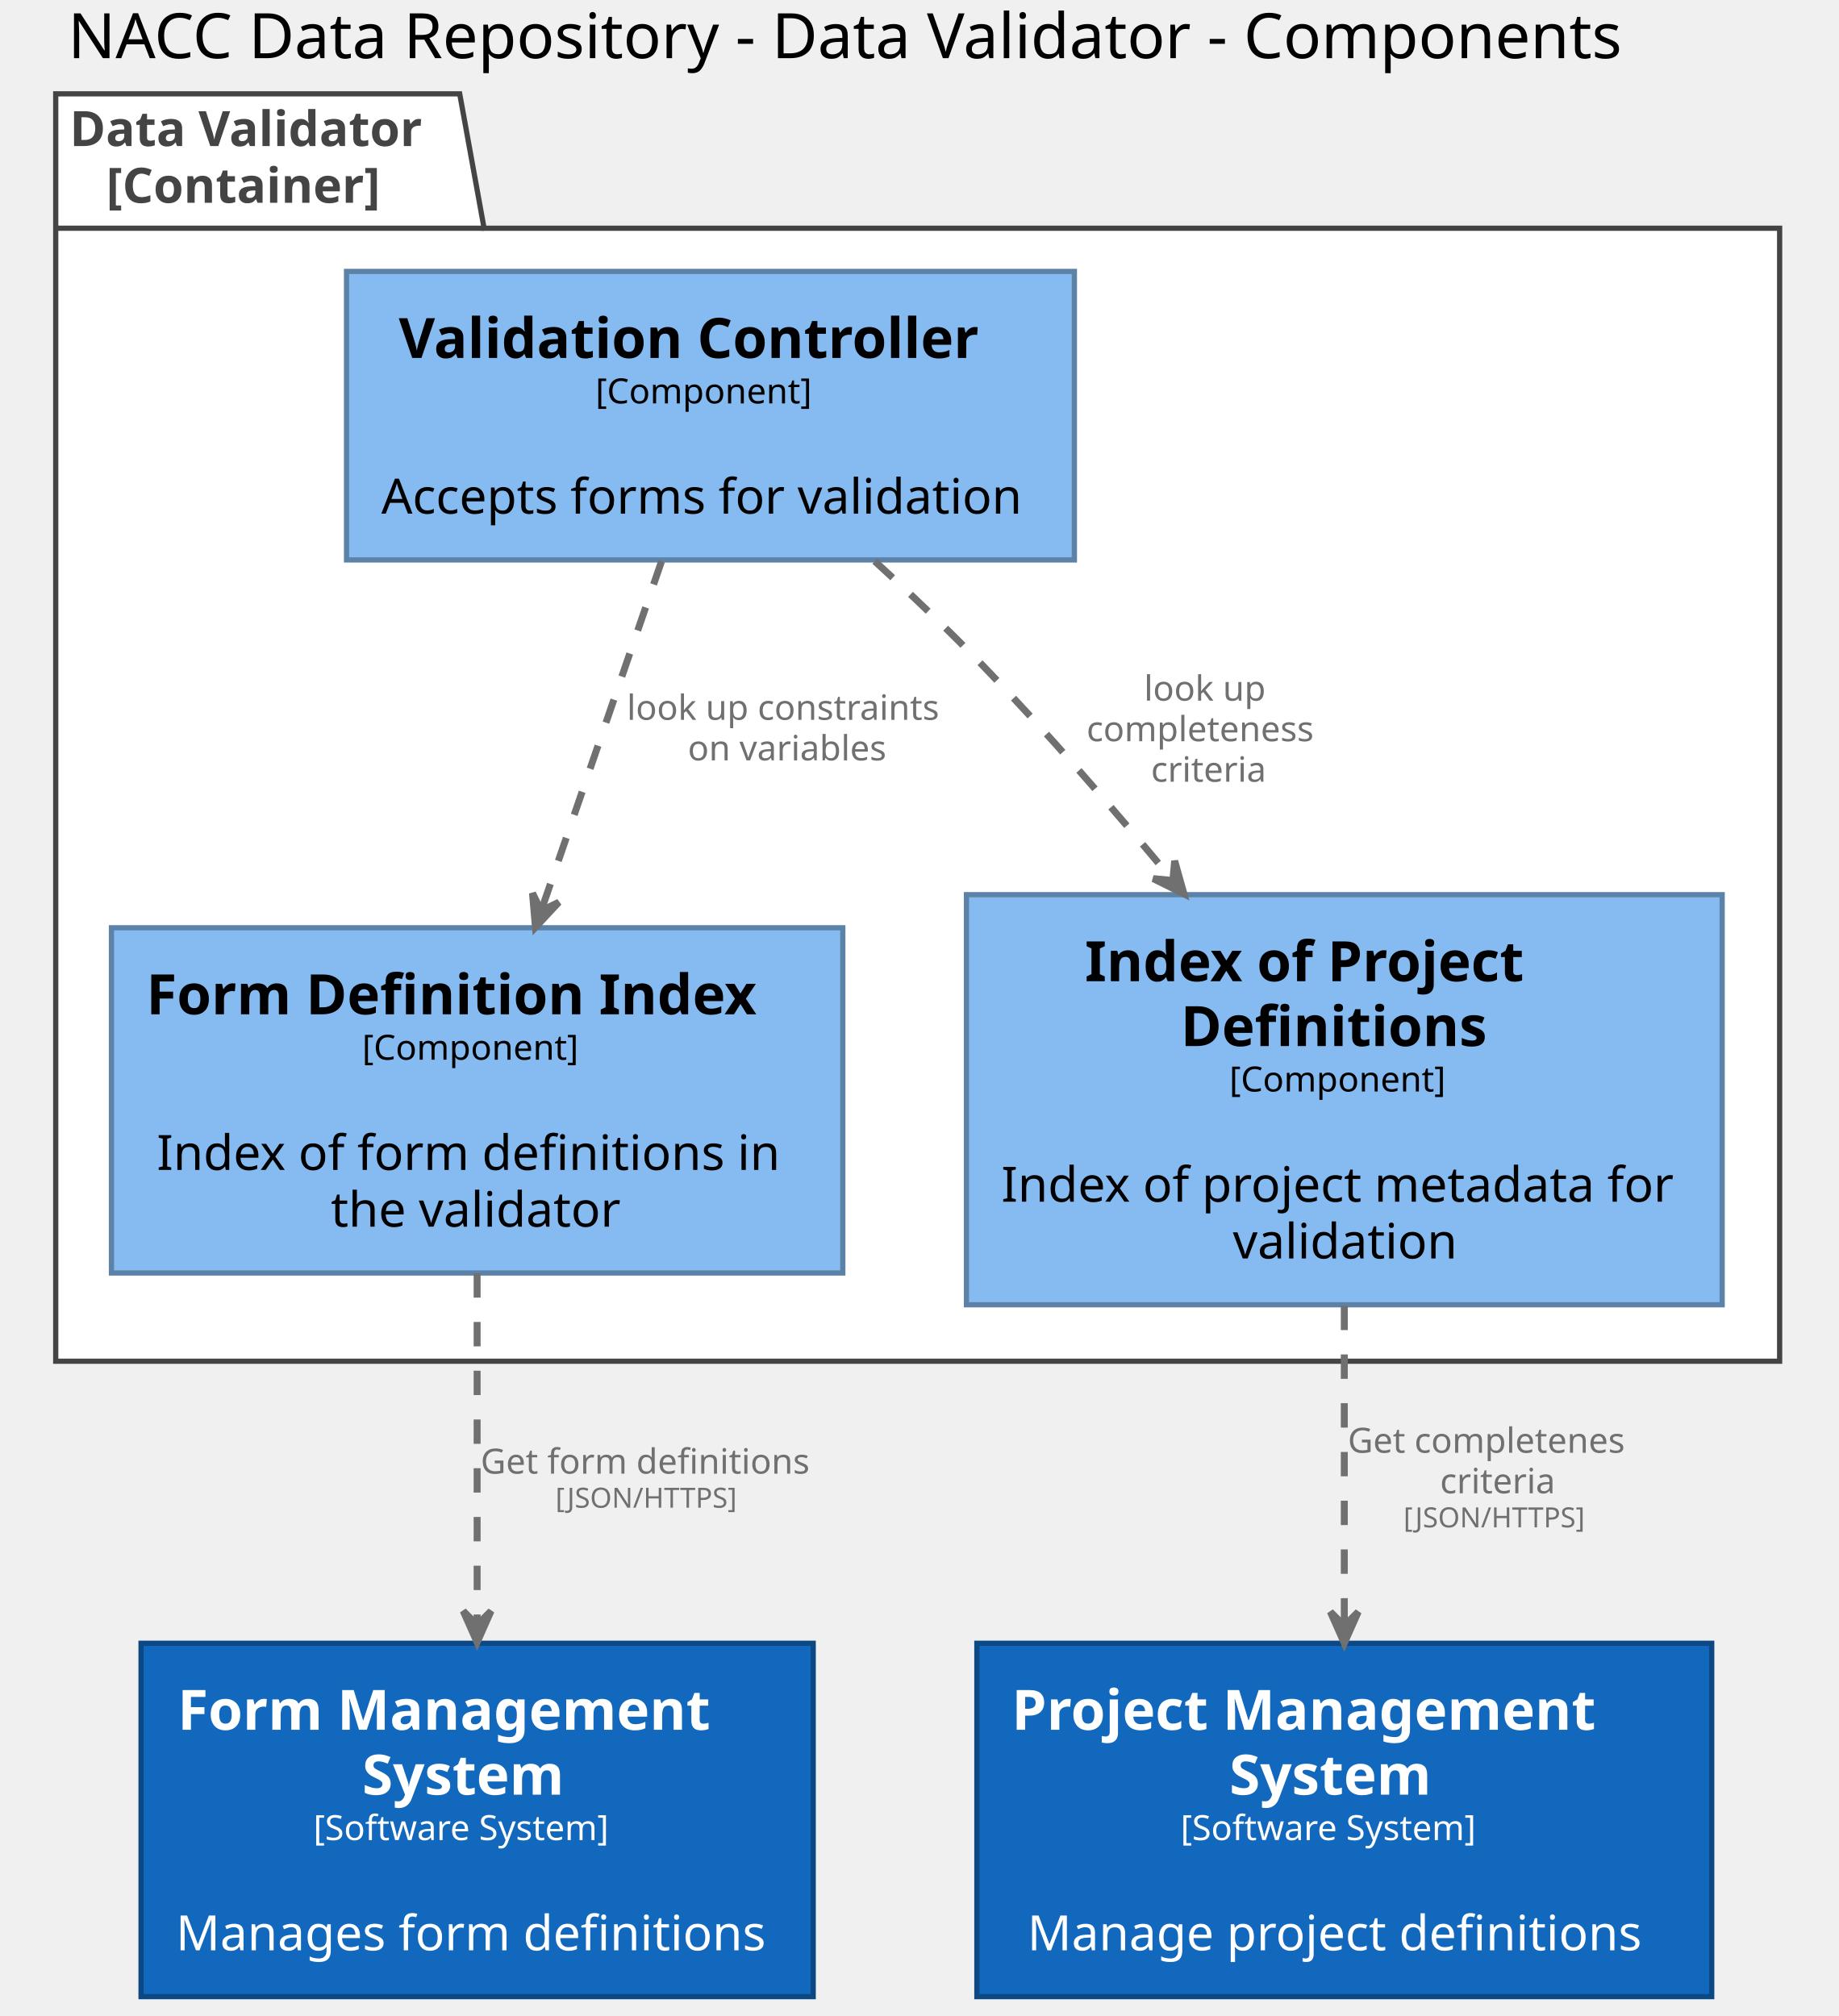
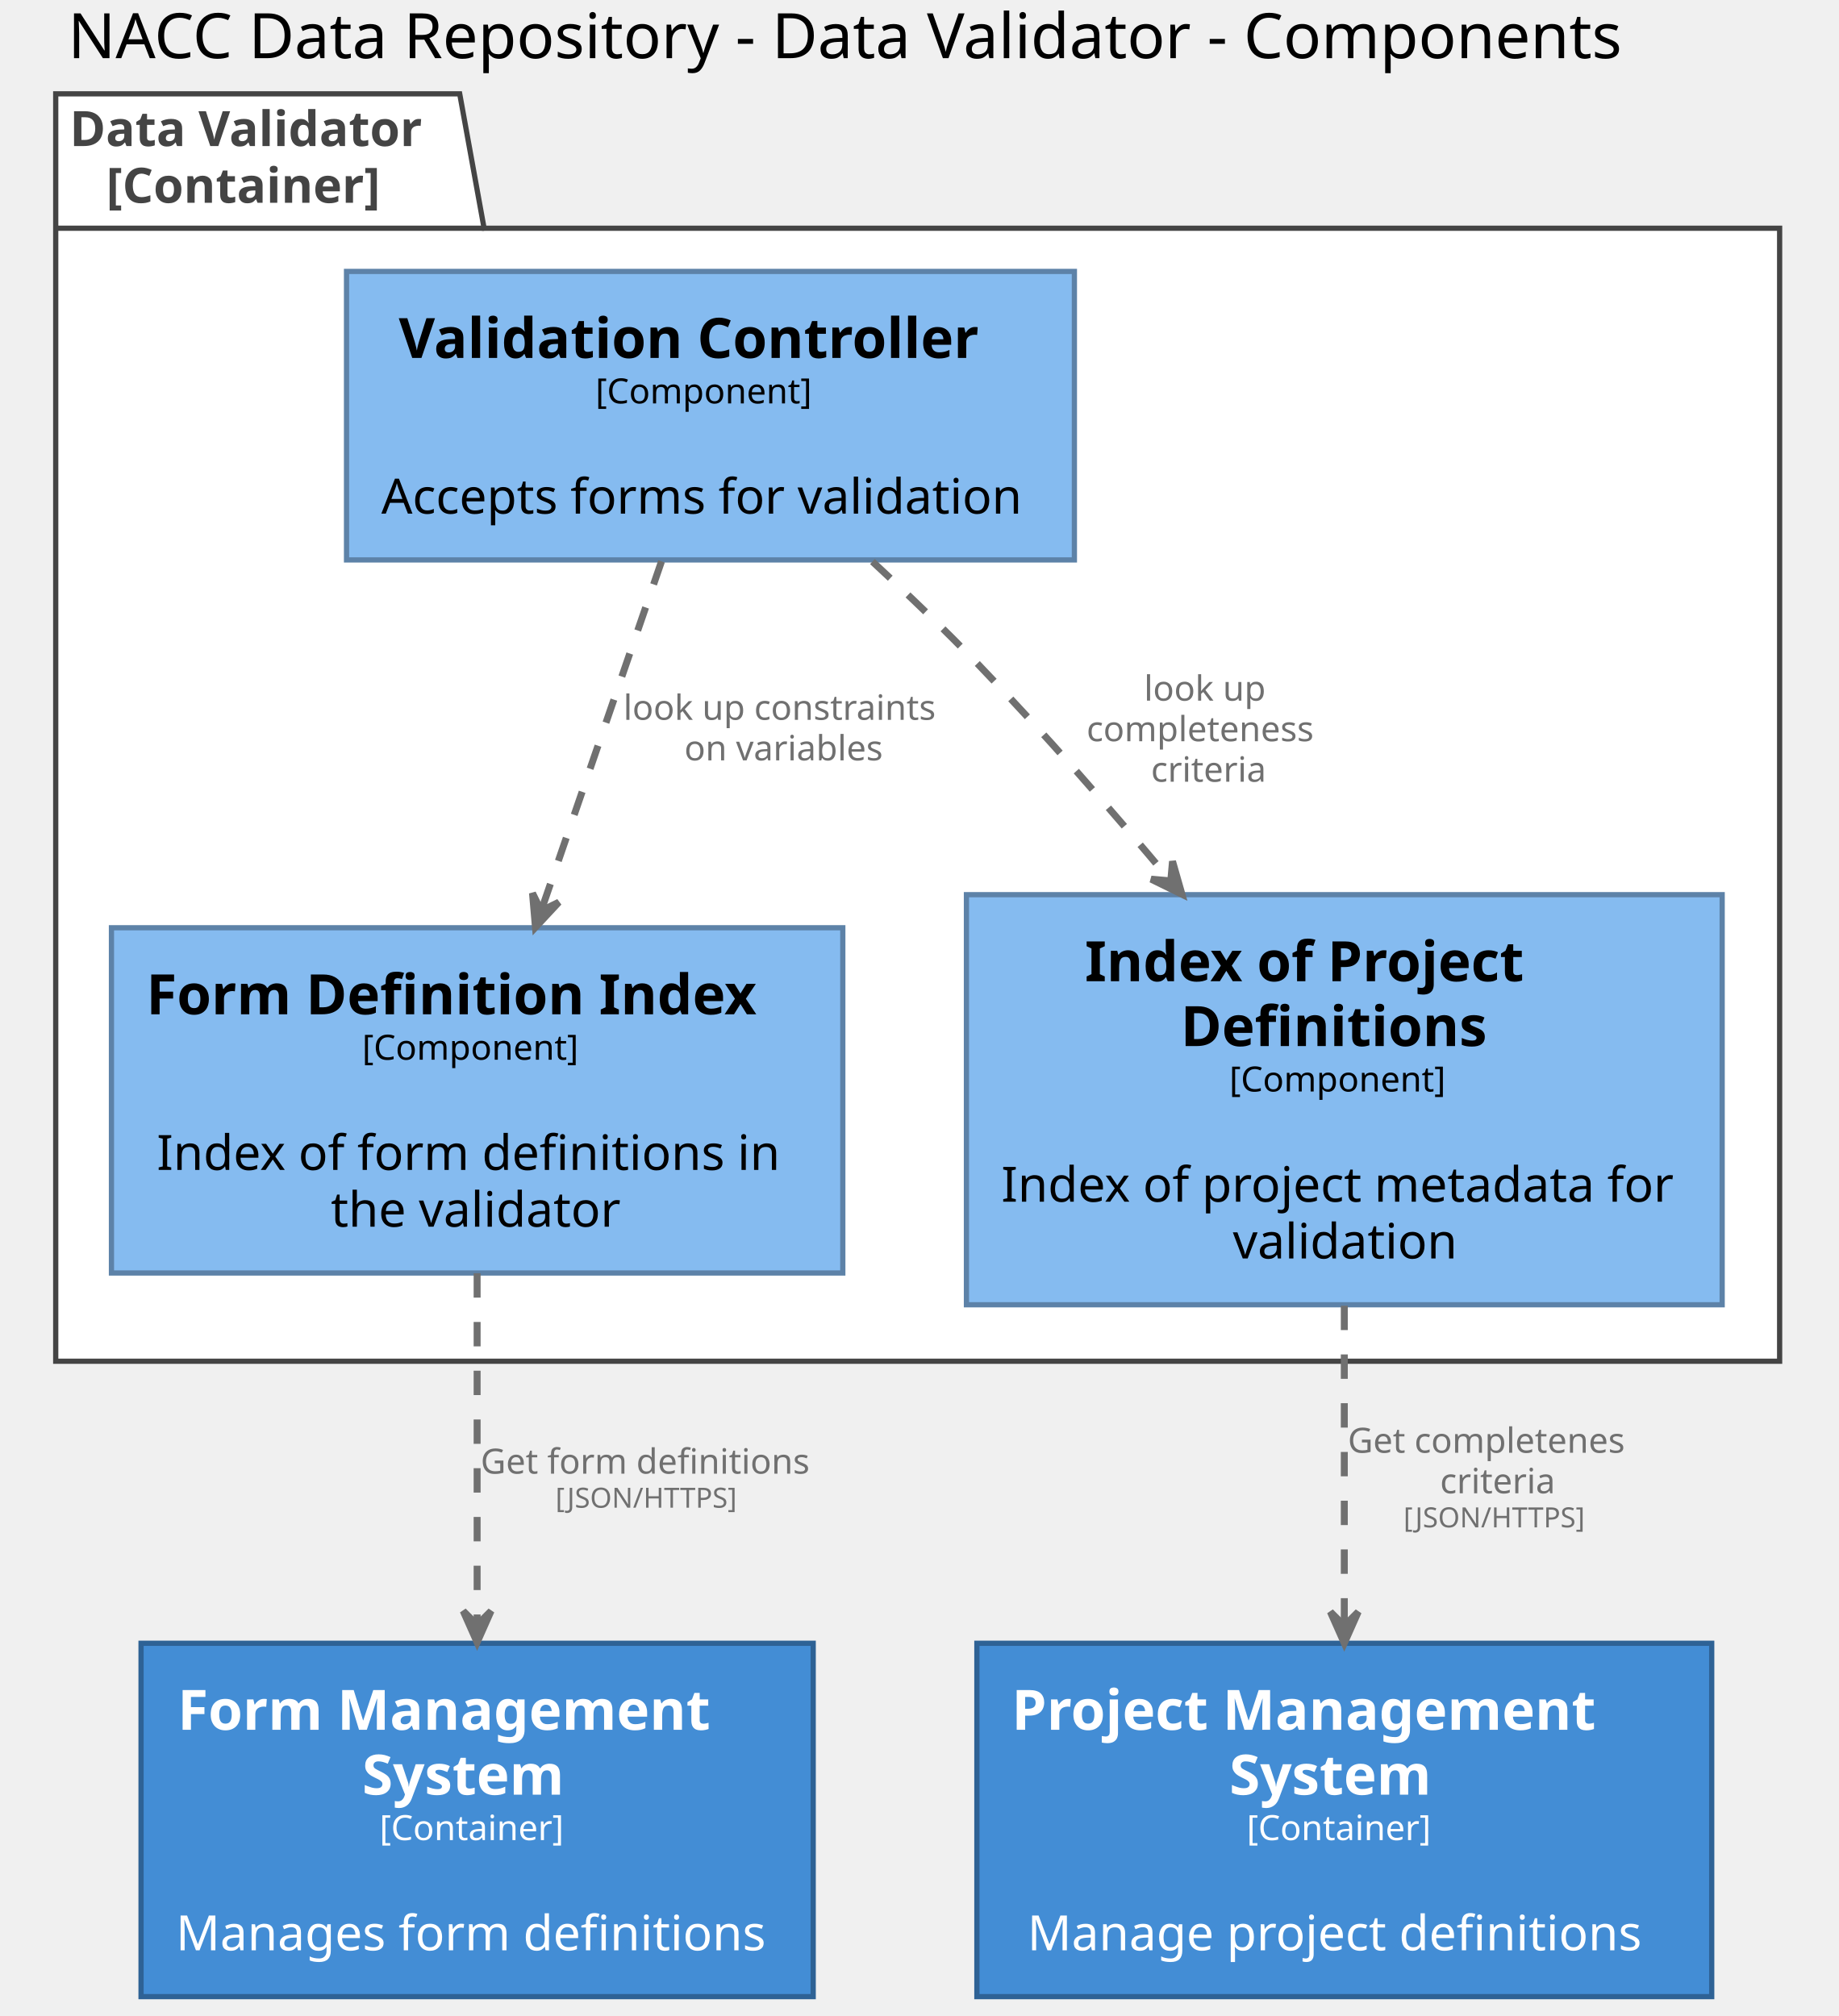
<svg xmlns="http://www.w3.org/2000/svg" contentScriptType="application/ecmascript" contentStyleType="text/css" height="579px" preserveAspectRatio="none" style="width:528px;height:579px;background:#FFFFFF;" version="1.1" viewBox="0 0 528 579" width="528px" zoomAndPan="magnify">
  <defs />
  <g>
    <text fill="#000000" font-family="sans-serif" font-size="18" lengthAdjust="spacing" textLength="476" x="19.5" y="16.708">NACC Data Repository - Data Validator - Components</text>
    <polygon fill="#FFFFFF" points="16,26.953,132,26.953,139,65.547,511,65.547,511,390.953,16,390.953,16,26.953" style="stroke:#444444;stroke-width:1.5;" />
    <line style="stroke:#444444;stroke-width:1.5;" x1="16" x2="139" y1="65.547" y2="65.547" />
    <text fill="#444444" font-family="sans-serif" font-size="14" font-weight="bold" lengthAdjust="spacing" textLength="110" x="20" y="41.948">Data Validator</text>
    <text fill="#444444" font-family="sans-serif" font-size="14" font-weight="bold" lengthAdjust="spacing" textLength="89" x="30.5" y="58.245">[Container]</text>
    <rect fill="#85BBF0" height="99.156" style="stroke:#5D82A8;stroke-width:1.5;" width="210" x="32" y="266.453" />
    <text fill="#000000" font-family="sans-serif" font-size="16" font-weight="bold" lengthAdjust="spacing" textLength="190" x="42" y="291.305">Form Definition Index</text>
    <text fill="#000000" font-family="sans-serif" font-size="10" lengthAdjust="spacing" textLength="66" x="104" y="304.36">[Component]</text>
    <text fill="#000000" font-family="sans-serif" font-size="14" lengthAdjust="spacing" textLength="0" x="139" y="319.714" />
    <text fill="#000000" font-family="sans-serif" font-size="14" lengthAdjust="spacing" textLength="180" x="45" y="336.011">Index of form definitions in</text>
    <text fill="#000000" font-family="sans-serif" font-size="14" lengthAdjust="spacing" textLength="84" x="95" y="352.308">the validator</text>
    <rect fill="#85BBF0" height="117.781" style="stroke:#5D82A8;stroke-width:1.5;" width="217" x="277.5" y="256.953" />
    <text fill="#000000" font-family="sans-serif" font-size="16" font-weight="bold" lengthAdjust="spacing" textLength="143" x="311.5" y="281.805">Index of Project</text>
    <text fill="#000000" font-family="sans-serif" font-size="16" font-weight="bold" lengthAdjust="spacing" textLength="94" x="339" y="300.43">Definitions</text>
    <text fill="#000000" font-family="sans-serif" font-size="10" lengthAdjust="spacing" textLength="66" x="353" y="313.485">[Component]</text>
    <text fill="#000000" font-family="sans-serif" font-size="14" lengthAdjust="spacing" textLength="0" x="388" y="328.839" />
    <text fill="#000000" font-family="sans-serif" font-size="14" lengthAdjust="spacing" textLength="197" x="287.5" y="345.136">Index of project metadata for</text>
    <text fill="#000000" font-family="sans-serif" font-size="14" lengthAdjust="spacing" textLength="64" x="354" y="361.433">validation</text>
    <rect fill="#85BBF0" height="82.859" style="stroke:#5D82A8;stroke-width:1.5;" width="209" x="99.5" y="77.953" />
    <text fill="#000000" font-family="sans-serif" font-size="16" font-weight="bold" lengthAdjust="spacing" textLength="179" x="114.5" y="102.805">Validation Controller</text>
    <text fill="#000000" font-family="sans-serif" font-size="10" lengthAdjust="spacing" textLength="66" x="171" y="115.86">[Component]</text>
    <text fill="#000000" font-family="sans-serif" font-size="14" lengthAdjust="spacing" textLength="0" x="206" y="131.214" />
    <text fill="#000000" font-family="sans-serif" font-size="14" lengthAdjust="spacing" textLength="189" x="109.5" y="147.511">Accepts forms for validation</text>
-     <rect fill="#1168BD" height="101.484" style="stroke:#0B4884;stroke-width:1.5;" width="193" x="40.5" y="471.953" />
+     <rect fill="#438DD5" height="101.484" style="stroke:#2E6295;stroke-width:1.5;" width="211" x="280.5" y="471.953" />
+     <text fill="#FFFFFF" font-family="sans-serif" font-size="16" font-weight="bold" lengthAdjust="spacing" textLength="185" x="290.5" y="496.805">Project Management</text>
+     <text fill="#FFFFFF" font-family="sans-serif" font-size="16" font-weight="bold" lengthAdjust="spacing" textLength="66" x="353" y="515.43">System</text>
+     <text fill="#FFFFFF" font-family="sans-serif" font-size="10" lengthAdjust="spacing" textLength="56" x="358" y="528.485">[Container]</text>
+     <text fill="#FFFFFF" font-family="sans-serif" font-size="14" lengthAdjust="spacing" textLength="0" x="388" y="543.839" />
+     <text fill="#FFFFFF" font-family="sans-serif" font-size="14" lengthAdjust="spacing" textLength="182" x="295" y="560.136">Manage project definitions</text>
+     <rect fill="#438DD5" height="101.484" style="stroke:#2E6295;stroke-width:1.5;" width="193" x="40.5" y="471.953" />
    <text fill="#FFFFFF" font-family="sans-serif" font-size="16" font-weight="bold" lengthAdjust="spacing" textLength="166" x="51" y="496.805">Form Management</text>
    <text fill="#FFFFFF" font-family="sans-serif" font-size="16" font-weight="bold" lengthAdjust="spacing" textLength="66" x="104" y="515.43">System</text>
-     <text fill="#FFFFFF" font-family="sans-serif" font-size="10" lengthAdjust="spacing" textLength="94" x="90" y="528.485">[Software System]</text>
+     <text fill="#FFFFFF" font-family="sans-serif" font-size="10" lengthAdjust="spacing" textLength="56" x="109" y="528.485">[Container]</text>
    <text fill="#FFFFFF" font-family="sans-serif" font-size="14" lengthAdjust="spacing" textLength="0" x="139" y="543.839" />
    <text fill="#FFFFFF" font-family="sans-serif" font-size="14" lengthAdjust="spacing" textLength="173" x="50.5" y="560.136">Manages form definitions</text>
-     <rect fill="#1168BD" height="101.484" style="stroke:#0B4884;stroke-width:1.5;" width="211" x="280.5" y="471.953" />
-     <text fill="#FFFFFF" font-family="sans-serif" font-size="16" font-weight="bold" lengthAdjust="spacing" textLength="185" x="290.5" y="496.805">Project Management</text>
-     <text fill="#FFFFFF" font-family="sans-serif" font-size="16" font-weight="bold" lengthAdjust="spacing" textLength="66" x="353" y="515.43">System</text>
-     <text fill="#FFFFFF" font-family="sans-serif" font-size="10" lengthAdjust="spacing" textLength="94" x="339" y="528.485">[Software System]</text>
-     <text fill="#FFFFFF" font-family="sans-serif" font-size="14" lengthAdjust="spacing" textLength="0" x="388" y="543.839" />
-     <text fill="#FFFFFF" font-family="sans-serif" font-size="14" lengthAdjust="spacing" textLength="182" x="295" y="560.136">Manage project definitions</text>
-     <path d="M137,365.673 C137,395.943 137,434.923 137,466.313 " fill="none" id="NACCDataRepository.DataValidator.FormDefinitionIndex-to-FormManagementSystem" style="stroke:#707070;stroke-width:2.0;stroke-dasharray:7.0,7.0;" />
+     <path d="M137,365.673 C137,395.943 137,434.923 137,466.313 " fill="none" id="NACCDataRepository.DataValidator.FormDefinitionIndex-to-NACCDataRepository.FormManagementSystem" style="stroke:#707070;stroke-width:2.0;stroke-dasharray:7.0,7.0;" />
    <polygon fill="#707070" points="137,471.683,141,462.683,137,466.683,133,462.683,137,471.683" style="stroke:#707070;stroke-width:2.0;" />
    <text fill="#707070" font-family="sans-serif" font-size="10" lengthAdjust="spacing" textLength="97" x="138" y="423.235">Get form definitions</text>
    <text fill="#707070" font-family="sans-serif" font-size="8" lengthAdjust="spacing" textLength="54" x="159.5" y="433.019">[JSON/HTTPS]</text>
-     <path d="M386,375.003 C386,403.803 386,438.383 386,466.703 " fill="none" id="NACCDataRepository.DataValidator.IndexofProjectDefinitions-to-ProjectManagementSystem" style="stroke:#707070;stroke-width:2.0;stroke-dasharray:7.0,7.0;" />
+     <path d="M386,375.003 C386,403.803 386,438.383 386,466.703 " fill="none" id="NACCDataRepository.DataValidator.IndexofProjectDefinitions-to-NACCDataRepository.ProjectManagementSystem" style="stroke:#707070;stroke-width:2.0;stroke-dasharray:7.0,7.0;" />
    <polygon fill="#707070" points="386,471.923,390,462.923,386,466.923,382,462.923,386,471.923" style="stroke:#707070;stroke-width:2.0;" />
    <text fill="#707070" font-family="sans-serif" font-size="10" lengthAdjust="spacing" textLength="83" x="387" y="417.235">Get completenes</text>
    <text fill="#707070" font-family="sans-serif" font-size="10" lengthAdjust="spacing" textLength="33" x="413.5" y="428.876">criteria</text>
    <text fill="#707070" font-family="sans-serif" font-size="8" lengthAdjust="spacing" textLength="54" x="403" y="438.66">[JSON/HTTPS]</text>
    <path d="M189.95,161.223 C179.94,190.303 166.37,229.693 155.48,261.313 " fill="none" id="NACCDataRepository.DataValidator.ValidationController-to-NACCDataRepository.DataValidator.FormDefinitionIndex" style="stroke:#707070;stroke-width:2.0;stroke-dasharray:7.0,7.0;" />
    <polygon fill="#707070" points="153.75,266.323,160.463,259.116,155.378,261.596,152.899,256.511,153.75,266.323" style="stroke:#707070;stroke-width:2.0;" />
-     <text fill="#707070" font-family="sans-serif" font-size="10" lengthAdjust="spacing" textLength="90" x="180" y="206.735">look up constraints</text>
-     <text fill="#707070" font-family="sans-serif" font-size="10" lengthAdjust="spacing" textLength="58" x="197.5" y="218.376">on variables</text>
-     <path d="M251.18,161.183 C261.59,170.693 272.37,180.963 282,190.953 C300.64,210.303 319.87,232.493 336.64,252.713 " fill="none" id="NACCDataRepository.DataValidator.ValidationController-to-NACCDataRepository.DataValidator.IndexofProjectDefinitions" style="stroke:#707070;stroke-width:2.0;stroke-dasharray:7.0,7.0;" />
-     <polygon fill="#707070" points="339.96,256.723,337.292,247.243,336.767,252.875,331.135,252.351,339.96,256.723" style="stroke:#707070;stroke-width:2.0;" />
+     <text fill="#707070" font-family="sans-serif" font-size="10" lengthAdjust="spacing" textLength="90" x="179" y="206.735">look up constraints</text>
+     <text fill="#707070" font-family="sans-serif" font-size="10" lengthAdjust="spacing" textLength="58" x="196.5" y="218.376">on variables</text>
+     <path d="M250.51,161.283 C260.78,170.783 271.45,181.023 281,190.953 C299.7,210.393 319.08,232.613 336.02,252.823 " fill="none" id="NACCDataRepository.DataValidator.ValidationController-to-NACCDataRepository.DataValidator.IndexofProjectDefinitions" style="stroke:#707070;stroke-width:2.0;stroke-dasharray:7.0,7.0;" />
+     <polygon fill="#707070" points="339.38,256.833,336.674,247.363,336.172,252.998,330.538,252.496,339.38,256.833" style="stroke:#707070;stroke-width:2.0;" />
    <text fill="#707070" font-family="sans-serif" font-size="10" lengthAdjust="spacing" textLength="34" x="328.5" y="201.235">look up</text>
    <text fill="#707070" font-family="sans-serif" font-size="10" lengthAdjust="spacing" textLength="67" x="312" y="212.876">completeness</text>
    <text fill="#707070" font-family="sans-serif" font-size="10" lengthAdjust="spacing" textLength="33" x="330.5" y="224.517">criteria</text>
  </g>
</svg>
